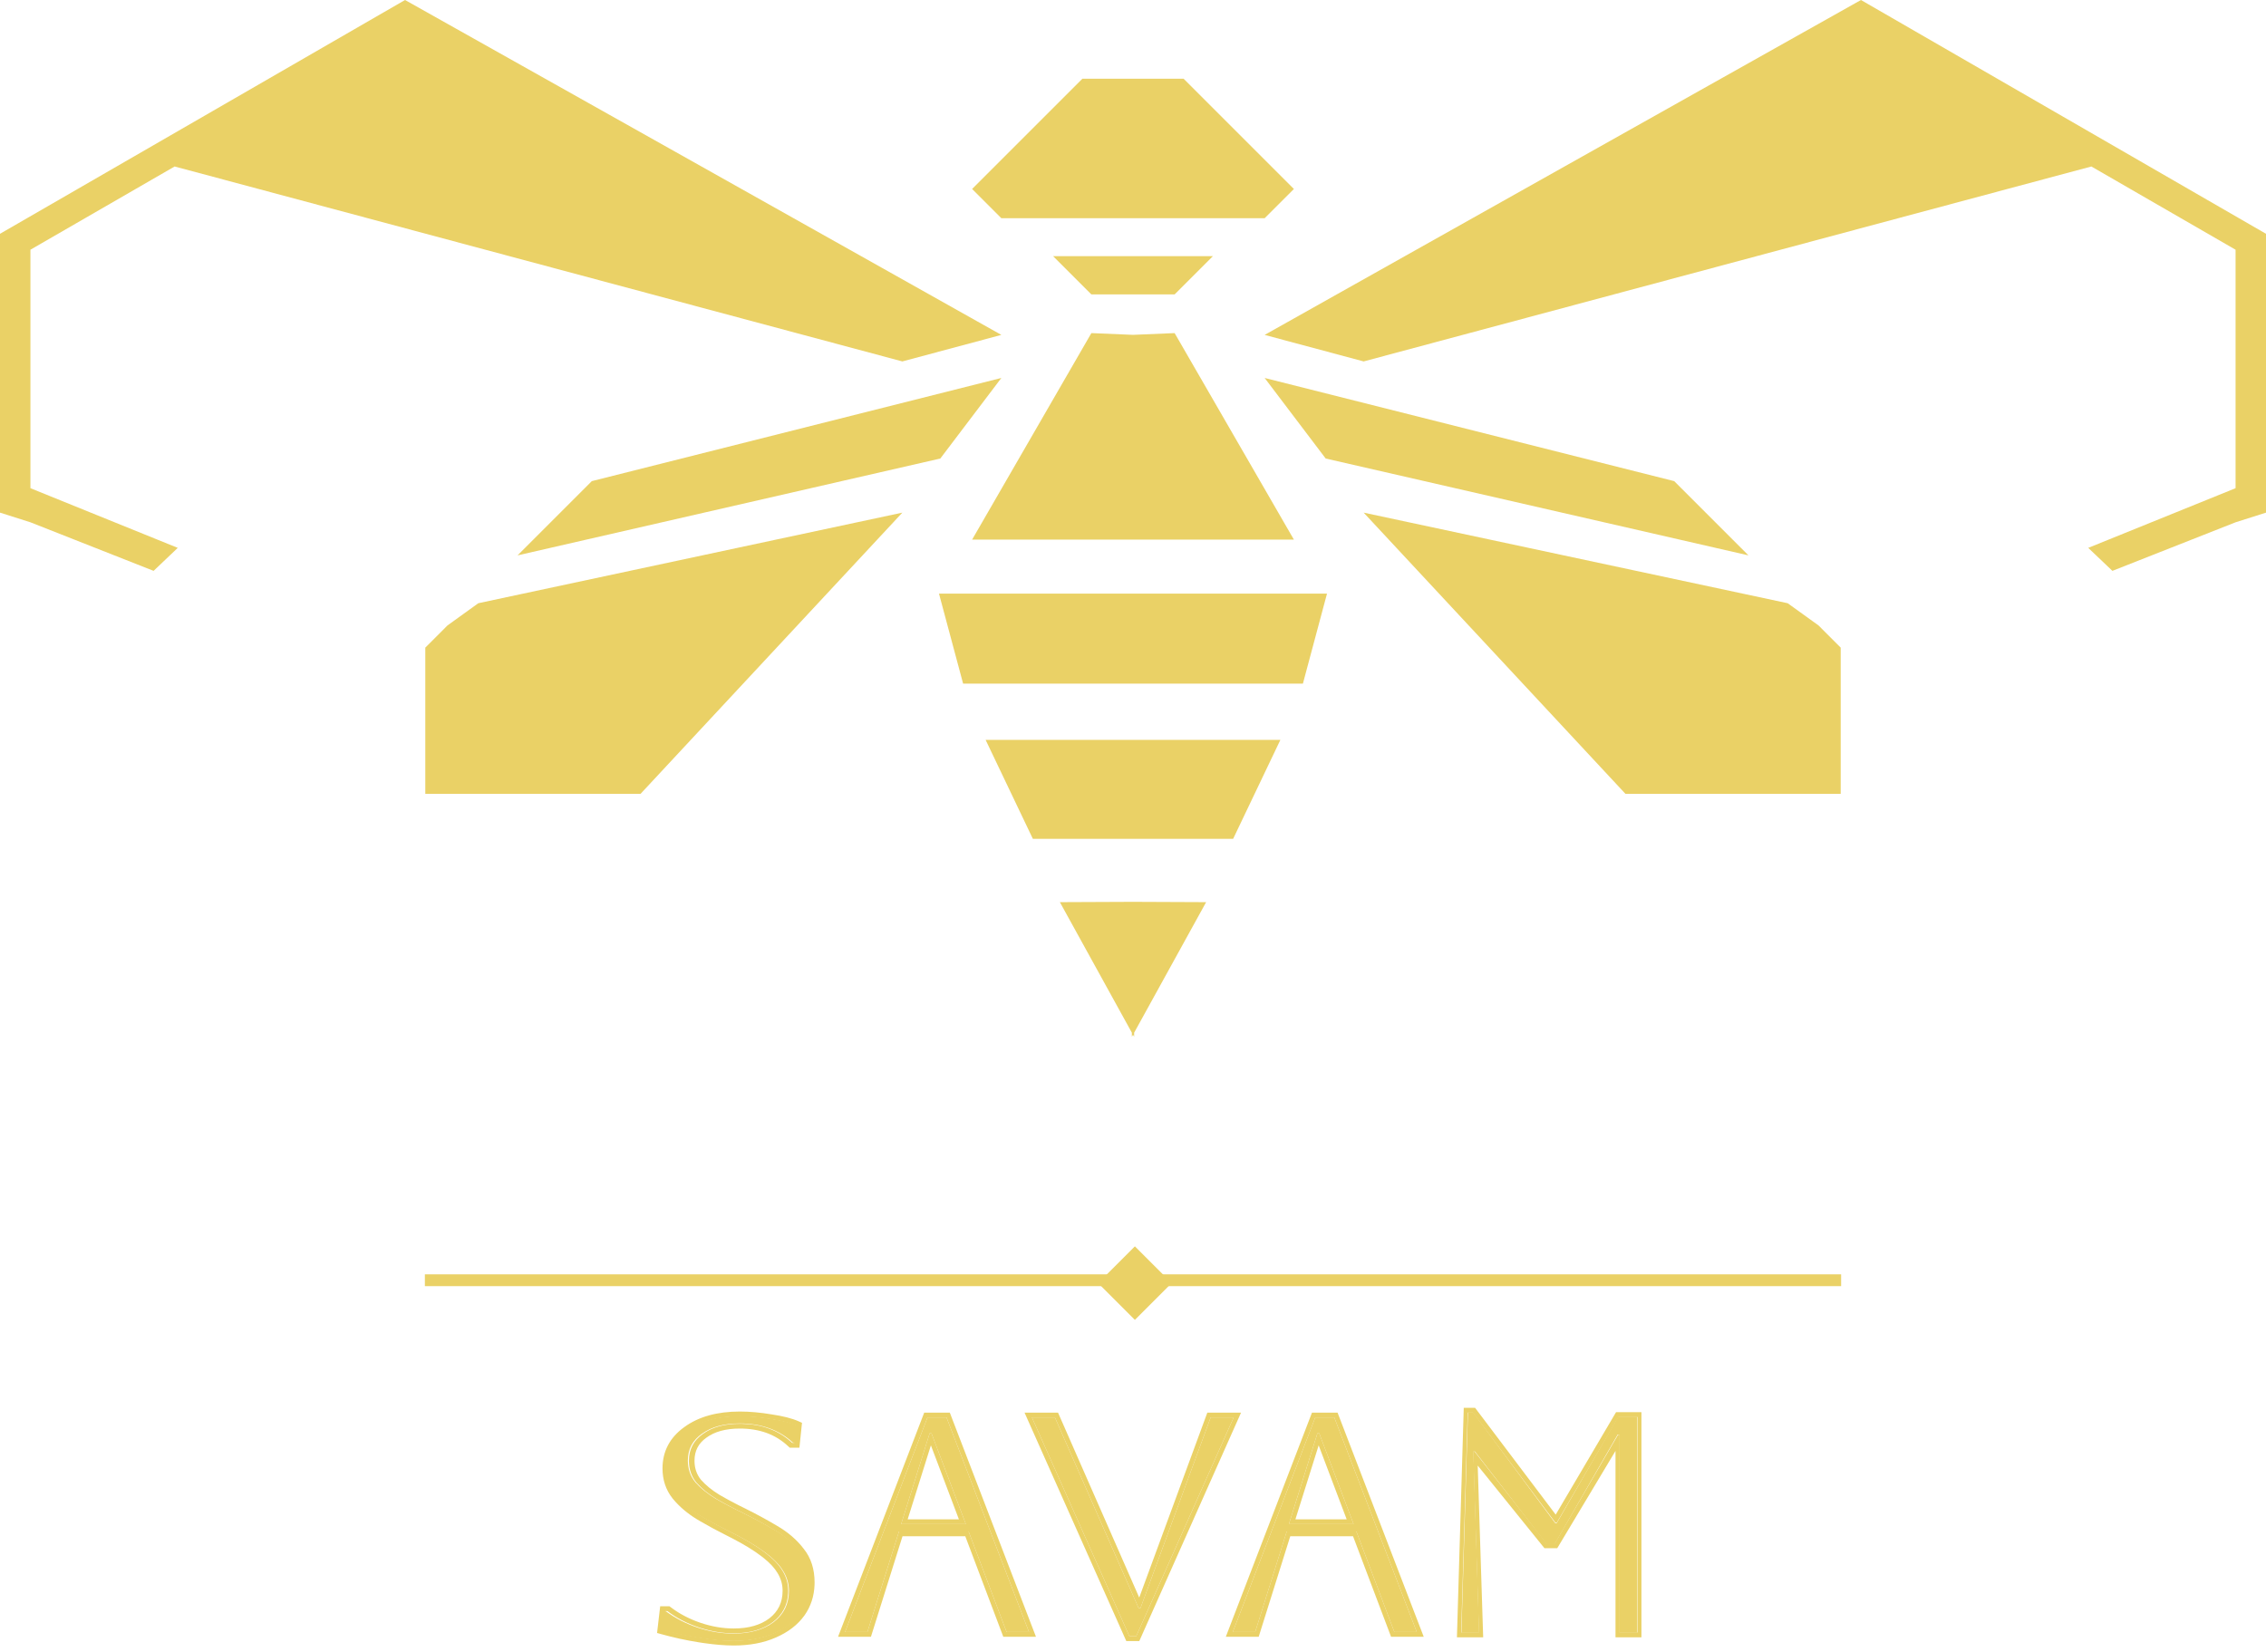
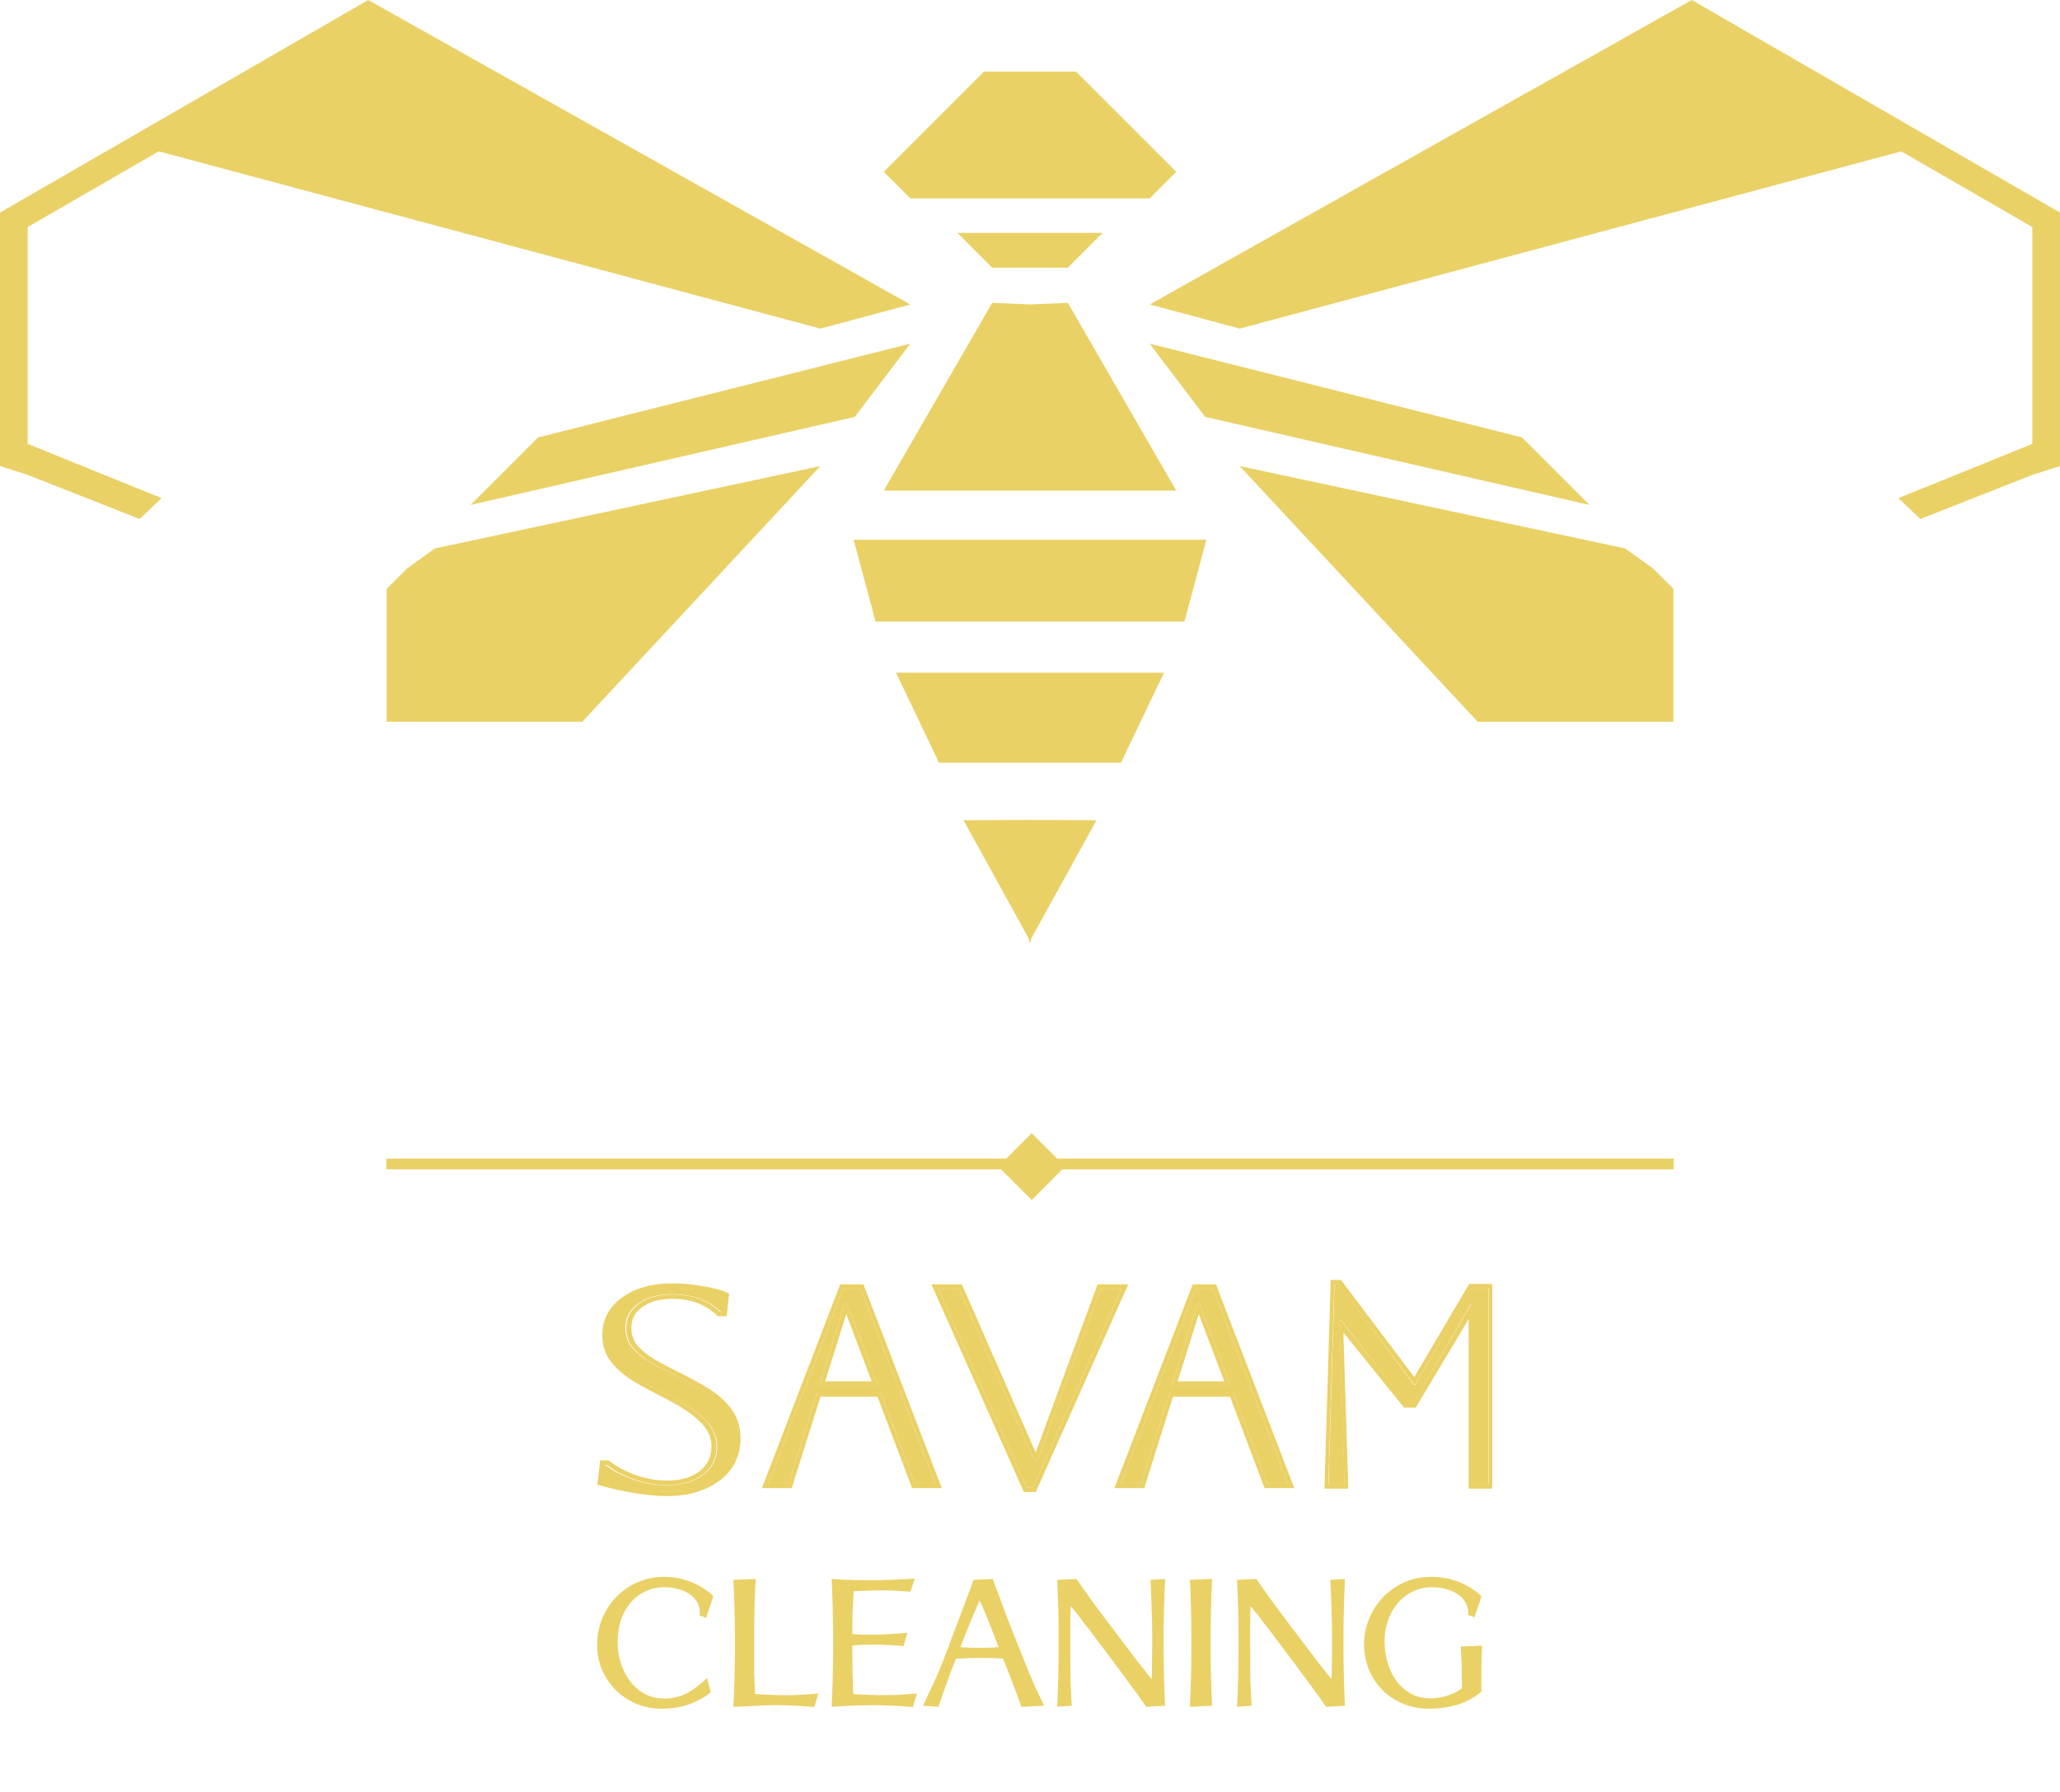
- <svg xmlns="http://www.w3.org/2000/svg" width="192" height="140" viewBox="0 0 192 140" fill="none">
+ <svg xmlns="http://www.w3.org/2000/svg" width="192" height="167" viewBox="0 0 192 167" fill="none">
  <path d="M96.096 76.431L102.196 76.457L96.096 87.522V87.87L96 87.696L95.904 87.87V87.522L89.804 76.457L95.904 76.431H96.096ZM108.488 62.703L104.484 71.092H87.516L83.512 62.703H108.488ZM54.274 67.278H36.036V54.886L37.916 53.005L40.53 51.122L76.457 43.445L54.274 67.278ZM151.47 51.122L154.084 53.005L155.964 54.886V67.278H137.726L115.543 43.445L151.47 51.122ZM112.438 50.31L110.396 57.937H81.605L79.561 50.31H112.438ZM84.846 28.383L76.457 30.631L14.797 14.109L2.578 21.164V41.374L15.062 46.432L13.014 48.38L2.578 44.264L0 43.445V19.814L11.44 13.21L34.319 0L84.846 28.383ZM180.561 13.21L192 19.814V43.445L189.422 44.264L178.986 48.38L176.938 46.432L189.422 41.374V21.164L177.203 14.109L115.543 30.631L107.154 28.383L157.681 0L180.561 13.21ZM79.674 38.859L43.853 47.068L50.145 40.776L84.846 32.032L79.674 38.859ZM141.855 40.776L148.147 47.068L112.326 38.859L107.154 32.032L141.855 40.776ZM109.633 45.733H82.367L92.473 28.23L96 28.378L99.527 28.23L109.633 45.733ZM102.769 21.71L99.527 24.951H92.473L89.231 21.71H102.769ZM100.29 6.673L109.633 16.016L107.154 18.494H84.846L82.367 16.016L91.71 6.673H100.29Z" fill="#EAD166" />
  <rect x="36" y="109" width="1" height="120" transform="rotate(-90 36 109)" fill="#EAD166" />
  <rect x="93.045" y="108.744" width="4.406" height="4.406" transform="rotate(-45 93.0447 108.744)" fill="#EAD166" />
  <path d="M138.7 120.061V138.38H137.2V121.579H137.067L131.728 130.86H131.043L124.976 123.018H124.843L125.329 138.38H123.828L124.38 119.695H124.821L131.772 129.081H131.904L137.111 120.061H138.7Z" fill="#EAD166" />
  <path d="M104.455 138.312L111.444 120.126H113.054L120.043 138.312H118.146L114.925 129.791H109.028L106.352 138.312H104.455ZM111.625 121.477L109.209 129.167H114.691L111.781 121.477H111.625Z" fill="#EAD166" />
  <path d="M87.435 120.126H89.383L96.476 136.286H96.632L102.581 120.126H104.53L96.268 138.676H95.697L87.435 120.126Z" fill="#EAD166" />
  <path d="M71.6 138.312L78.588 120.126H80.199L87.188 138.312H85.291L82.07 129.791H76.172L73.496 138.312H71.6ZM78.77 121.477L76.354 129.167H81.836L78.926 121.477H78.77Z" fill="#EAD166" />
  <path d="M56.056 138.132L56.241 136.56H56.427C57.23 137.154 58.138 137.617 59.148 137.949C60.157 138.28 61.157 138.446 62.147 138.446C63.548 138.446 64.682 138.123 65.548 137.477C66.413 136.814 66.846 135.932 66.846 134.832C66.846 134.221 66.681 133.653 66.352 133.13C66.042 132.606 65.517 132.073 64.775 131.532C64.053 130.991 63.053 130.406 61.776 129.777C60.889 129.341 60.044 128.887 59.24 128.415C58.436 127.926 57.777 127.368 57.261 126.739C56.746 126.093 56.489 125.325 56.489 124.434C56.489 123.107 57.055 122.042 58.189 121.239C59.323 120.419 60.817 120.008 62.672 120.008C63.497 120.008 64.383 120.087 65.331 120.244C66.279 120.384 67.011 120.567 67.526 120.794L67.372 122.261H67.186C66.011 121.178 64.507 120.637 62.672 120.637C61.353 120.637 60.291 120.925 59.488 121.501C58.684 122.06 58.282 122.819 58.282 123.78C58.282 124.495 58.498 125.115 58.931 125.639C59.385 126.145 59.962 126.608 60.663 127.027C61.363 127.429 62.116 127.822 62.92 128.206C63.847 128.66 64.744 129.14 65.609 129.646C66.496 130.153 67.217 130.764 67.774 131.48C68.351 132.178 68.639 133.06 68.639 134.125C68.639 135.103 68.372 135.967 67.836 136.718C67.3 137.451 66.537 138.027 65.548 138.446C64.579 138.865 63.445 139.075 62.147 139.075C61.322 139.075 60.353 138.987 59.24 138.813C58.127 138.638 57.066 138.411 56.056 138.132Z" fill="#EAD166" />
  <path d="M137.14 120.086L131.913 129.03H131.78L124.802 119.721H124.359L123.805 138.353H125.312L124.824 123.035H124.957L131.049 130.804H131.735L137.096 121.6H137.229V138.353H138.735V120.086H137.14ZM139.081 138.761H136.883V122.963L131.945 131.212H130.864L125.208 124.205L125.671 138.761H123.447L124.025 119.313H124.986L131.816 128.364L136.93 119.679H139.081V138.761Z" fill="#EAD166" />
  <path d="M113.333 119.72L120.634 138.718H117.866L114.644 130.197H109.325L106.65 138.718H103.864L111.165 119.72H113.333ZM111.444 120.126L104.455 138.312H106.351L109.027 129.791H114.925L118.146 138.312H120.043L113.055 120.126H111.444ZM111.781 121.477L114.691 129.167H109.21L111.626 121.477H111.781ZM109.762 128.761H114.104L111.732 122.493L109.762 128.761Z" fill="#EAD166" />
  <path d="M89.648 119.72L96.528 135.394L102.298 119.72H105.155L96.532 139.082H95.433L86.81 119.72H89.648ZM87.435 120.126L95.697 138.676H96.268L104.53 120.126H102.581L96.632 136.286H96.476L89.383 120.126H87.435Z" fill="#EAD166" />
  <path d="M80.478 119.72L87.779 138.718H85.011L81.789 130.197H76.47L73.795 138.718H71.009L78.309 119.72H80.478ZM78.588 120.126L71.6 138.312H73.496L76.172 129.791H82.07L85.291 138.312H87.188L80.199 120.126H78.588ZM78.926 121.477L81.836 129.167H76.354L78.77 121.477H78.926ZM76.907 128.761H81.248L78.876 122.493L76.907 128.761Z" fill="#EAD166" />
  <path d="M68.546 134.112C68.546 133.05 68.263 132.17 67.696 131.474C67.149 130.76 66.44 130.151 65.57 129.646C64.719 129.141 63.838 128.662 62.927 128.21C62.137 127.827 61.399 127.435 60.71 127.034C60.022 126.616 59.455 126.155 59.009 125.65C58.611 125.161 58.398 124.587 58.374 123.929L58.371 123.796C58.371 122.838 58.766 122.081 59.556 121.524C60.346 120.949 61.388 120.662 62.684 120.662L62.852 120.663C64.523 120.695 65.908 121.201 67.01 122.181L67.119 122.281H67.301L67.453 120.818C67.01 120.62 66.404 120.456 65.635 120.324L65.296 120.27C64.365 120.113 63.494 120.035 62.684 120.035C60.862 120.035 59.394 120.444 58.28 121.262C57.166 122.063 56.609 123.126 56.609 124.449L56.612 124.614C56.642 125.432 56.895 126.143 57.369 126.747C57.875 127.374 58.523 127.931 59.313 128.419C60.102 128.889 60.933 129.341 61.803 129.776C63.059 130.403 64.041 130.987 64.749 131.526C65.478 132.066 65.995 132.597 66.299 133.119C66.623 133.642 66.784 134.208 66.784 134.817L66.78 135.02C66.73 136.023 66.306 136.834 65.509 137.455C64.658 138.099 63.545 138.421 62.168 138.421V138.013C63.455 138.013 64.449 137.714 65.195 137.149C65.931 136.574 66.31 135.811 66.31 134.817C66.31 134.273 66.166 133.773 65.88 133.311L65.877 133.307L65.874 133.302C65.641 132.901 65.254 132.476 64.692 132.028L64.44 131.836L64.435 131.832C63.843 131.381 63.04 130.89 62.017 130.359L61.565 130.129C60.794 129.744 60.054 129.345 59.345 128.932L59.043 128.754L59.039 128.752L59.036 128.75C58.259 128.27 57.606 127.722 57.082 127.104L56.979 126.98L56.976 126.975C56.409 126.255 56.135 125.406 56.135 124.449C56.135 123.013 56.747 121.833 57.976 120.949C59.194 120.056 60.779 119.627 62.684 119.627C63.526 119.627 64.425 119.708 65.377 119.868C66.329 120.01 67.103 120.202 67.672 120.456L67.954 120.583L67.735 122.689H66.91L66.769 122.557C65.71 121.567 64.362 121.07 62.684 121.07C61.471 121.07 60.547 121.338 59.862 121.835L59.859 121.837L59.857 121.839C59.188 122.311 58.846 122.948 58.846 123.796L58.848 123.915C58.87 124.5 59.056 124.993 59.393 125.41C59.803 125.873 60.328 126.302 60.976 126.696C61.483 126.991 62.02 127.283 62.585 127.569L63.16 127.854L63.165 127.856C64.085 128.314 64.975 128.797 65.835 129.308C66.754 129.841 67.509 130.488 68.092 131.25C68.722 132.029 69.021 132.992 69.021 134.112L69.017 134.306C68.984 135.269 68.703 136.14 68.163 136.909L68.16 136.912C67.584 137.713 66.766 138.336 65.724 138.784L65.725 138.784C64.694 139.237 63.504 139.456 62.168 139.456C61.426 139.456 60.582 139.386 59.637 139.25L59.226 139.188C58.114 139.011 57.05 138.78 56.037 138.495L55.674 138.394L55.937 136.133H56.727L56.861 136.233C57.561 136.759 58.346 137.175 59.218 137.484L59.393 137.545C60.336 137.859 61.26 138.013 62.168 138.013V138.421C61.257 138.421 60.337 138.276 59.407 137.985L59.222 137.925C58.23 137.594 57.339 137.133 56.549 136.541H56.367L56.184 138.108C57.177 138.386 58.219 138.613 59.313 138.787C60.269 138.939 61.118 139.025 61.857 139.044L62.168 139.048C63.443 139.048 64.557 138.839 65.509 138.421C66.42 138.029 67.135 137.5 67.655 136.833L67.757 136.697C68.25 135.996 68.512 135.194 68.543 134.293L68.546 134.112Z" fill="#EAD166" />
+   <path d="M66.246 157.757C65.601 158.257 64.898 158.638 64.135 158.901C63.385 159.151 62.57 159.276 61.688 159.276C60.873 159.276 60.097 159.132 59.36 158.842C58.637 158.54 57.999 158.125 57.447 157.599C56.907 157.073 56.473 156.448 56.144 155.725C55.816 154.988 55.651 154.186 55.651 153.318C55.651 152.516 55.796 151.733 56.085 150.97C56.388 150.207 56.815 149.53 57.368 148.938C57.92 148.346 58.584 147.872 59.36 147.517C60.136 147.162 60.998 146.985 61.945 146.985C62.787 146.985 63.602 147.142 64.391 147.458C65.18 147.761 65.878 148.201 66.483 148.78L65.812 150.812L65.22 150.595C65.246 150.056 65.154 149.622 64.944 149.293C64.799 149.069 64.621 148.872 64.411 148.701C64.201 148.53 63.964 148.392 63.701 148.287C63.438 148.182 63.161 148.103 62.872 148.05C62.583 147.984 62.293 147.951 62.004 147.951C61.294 147.951 60.662 148.09 60.11 148.366C59.557 148.629 59.091 148.997 58.709 149.471C58.328 149.931 58.038 150.477 57.841 151.108C57.657 151.726 57.565 152.384 57.565 153.081C57.565 153.739 57.663 154.383 57.861 155.015C58.058 155.633 58.341 156.192 58.709 156.692C59.078 157.178 59.525 157.573 60.051 157.875C60.59 158.178 61.208 158.329 61.905 158.329C62.708 158.329 63.425 158.158 64.056 157.816C64.7 157.461 65.319 156.988 65.91 156.396L66.246 157.757ZM70.293 153.772V154.916C70.293 155.258 70.293 155.593 70.293 155.922C70.306 156.238 70.319 156.56 70.332 156.889C70.345 157.205 70.359 157.54 70.372 157.895C70.753 157.935 71.135 157.961 71.516 157.974L72.66 158.014C73.173 158.027 73.726 158.02 74.318 157.994C74.909 157.967 75.561 157.921 76.271 157.856L75.896 159.118C75.396 159.079 74.837 159.039 74.219 159C73.614 158.974 73.061 158.954 72.562 158.941C72.325 158.941 72.029 158.947 71.674 158.961C71.332 158.961 70.97 158.974 70.589 159L69.405 159.059C69.023 159.072 68.675 159.085 68.359 159.099C68.399 158.309 68.432 157.448 68.458 156.514C68.484 155.567 68.497 154.653 68.497 153.772V152.45C68.497 151.582 68.484 150.7 68.458 149.806C68.432 148.898 68.399 148.05 68.359 147.261L70.431 147.182C70.391 147.971 70.359 148.833 70.332 149.767C70.306 150.687 70.293 151.582 70.293 152.45V153.772ZM85.087 159.118C84.588 159.079 84.022 159.039 83.391 159C82.772 158.974 82.213 158.954 81.714 158.941C81.477 158.941 81.181 158.947 80.826 158.961C80.484 158.961 80.122 158.967 79.741 158.98L78.577 159.039C78.182 159.066 77.827 159.085 77.511 159.099C77.551 158.309 77.584 157.448 77.61 156.514C77.636 155.567 77.649 154.646 77.649 153.752V152.509C77.649 151.641 77.636 150.733 77.61 149.786C77.584 148.839 77.551 147.971 77.511 147.182C77.748 147.195 78.044 147.215 78.399 147.241C78.767 147.254 79.149 147.267 79.543 147.281C79.951 147.281 80.339 147.287 80.707 147.3C81.089 147.3 81.411 147.3 81.674 147.3C81.937 147.3 82.227 147.294 82.542 147.281L83.489 147.241C83.805 147.228 84.114 147.215 84.417 147.202C84.719 147.175 85.002 147.156 85.265 147.142L84.851 148.366C84.325 148.326 83.798 148.293 83.272 148.267C82.759 148.241 82.233 148.234 81.694 148.247C81.286 148.26 80.924 148.274 80.609 148.287C80.293 148.287 79.945 148.3 79.563 148.326C79.524 148.971 79.491 149.609 79.465 150.24C79.451 150.858 79.445 151.549 79.445 152.312C79.747 152.338 80.063 152.358 80.392 152.371C80.721 152.371 81.082 152.371 81.477 152.371C81.858 152.371 82.299 152.358 82.799 152.331C83.312 152.305 83.904 152.259 84.574 152.193L84.219 153.436C83.759 153.397 83.292 153.364 82.819 153.338C82.345 153.311 81.891 153.298 81.457 153.298C81.128 153.298 80.793 153.305 80.451 153.318C80.122 153.331 79.787 153.351 79.445 153.377V153.791C79.445 154.541 79.451 155.238 79.465 155.883C79.478 156.514 79.497 157.191 79.524 157.915C79.918 157.941 80.306 157.961 80.688 157.974C81.069 157.987 81.444 158 81.812 158.014C82.338 158.014 82.897 158.007 83.489 157.994C84.094 157.967 84.752 157.921 85.462 157.856L85.087 159.118ZM89.1 154.62C88.771 155.422 88.482 156.185 88.232 156.909C87.982 157.619 87.725 158.349 87.462 159.099L86.022 159C86.193 158.645 86.358 158.296 86.515 157.954C86.686 157.599 86.857 157.237 87.028 156.869C87.199 156.501 87.37 156.113 87.541 155.705C87.712 155.297 87.89 154.85 88.074 154.364L89.021 151.858C89.337 151.029 89.633 150.24 89.909 149.49C90.198 148.741 90.474 147.997 90.737 147.261L92.533 147.182C92.796 147.892 93.072 148.642 93.362 149.431C93.651 150.22 93.96 151.029 94.289 151.858L95.275 154.324C95.617 155.205 95.959 156.041 96.301 156.83C96.656 157.606 96.992 158.329 97.308 159L95.196 159.099C94.933 158.349 94.664 157.619 94.388 156.909C94.124 156.198 93.822 155.429 93.48 154.6C92.783 154.561 92.053 154.541 91.29 154.541C90.948 154.541 90.612 154.548 90.284 154.561C89.955 154.574 89.56 154.594 89.1 154.62ZM89.514 153.535C89.817 153.561 90.119 153.581 90.422 153.594C90.737 153.594 91.027 153.594 91.29 153.594C91.606 153.594 91.901 153.594 92.178 153.594C92.454 153.581 92.75 153.561 93.066 153.535L92.553 152.174C92.329 151.595 92.125 151.082 91.941 150.635C91.757 150.187 91.546 149.701 91.31 149.175C91.086 149.674 90.876 150.155 90.678 150.615C90.494 151.075 90.284 151.595 90.047 152.174L89.514 153.535ZM99.794 149.727C99.768 150.201 99.755 150.648 99.755 151.069V152.45V153.772C99.755 154.653 99.762 155.547 99.775 156.455C99.801 157.362 99.841 158.211 99.893 159L98.532 159.099C98.571 158.309 98.604 157.448 98.63 156.514C98.657 155.567 98.67 154.653 98.67 153.772V152.45C98.67 151.582 98.657 150.7 98.63 149.806C98.604 148.898 98.571 148.05 98.532 147.261L100.327 147.182C100.788 147.84 101.268 148.517 101.767 149.214C102.28 149.898 102.8 150.595 103.326 151.305L105.615 154.324C105.812 154.574 105.976 154.791 106.108 154.975C106.253 155.146 106.384 155.311 106.503 155.468C106.634 155.626 106.759 155.791 106.877 155.962C107.009 156.119 107.167 156.304 107.351 156.514C107.364 156.08 107.371 155.633 107.371 155.172C107.384 154.712 107.39 154.245 107.39 153.772V152.45C107.39 151.582 107.371 150.7 107.331 149.806C107.305 148.898 107.272 148.05 107.233 147.261L108.594 147.182C108.554 147.971 108.522 148.833 108.495 149.767C108.469 150.687 108.456 151.582 108.456 152.45V153.772C108.456 154.653 108.469 155.547 108.495 156.455C108.522 157.362 108.554 158.211 108.594 159L106.838 159.099C106.378 158.428 105.884 157.744 105.358 157.047C104.845 156.35 104.326 155.646 103.8 154.936L101.531 151.917C101.36 151.693 101.202 151.496 101.057 151.325C100.926 151.141 100.794 150.963 100.663 150.792C100.544 150.621 100.413 150.457 100.268 150.299C100.123 150.128 99.966 149.938 99.794 149.727ZM112.836 153.772C112.836 154.653 112.849 155.547 112.876 156.455C112.902 157.362 112.935 158.211 112.974 159L110.903 159.099C110.942 158.309 110.975 157.448 111.001 156.514C111.028 155.567 111.041 154.653 111.041 153.772V152.529C111.041 151.661 111.028 150.766 111.001 149.845C110.975 148.912 110.942 148.05 110.903 147.261L112.974 147.182C112.935 147.971 112.902 148.846 112.876 149.806C112.849 150.753 112.836 151.661 112.836 152.529V153.772ZM116.557 149.727C116.531 150.201 116.518 150.648 116.518 151.069V152.45V153.772C116.518 154.653 116.524 155.547 116.537 156.455C116.564 157.362 116.603 158.211 116.656 159L115.294 159.099C115.334 158.309 115.367 157.448 115.393 156.514C115.419 155.567 115.432 154.653 115.432 153.772V152.45C115.432 151.582 115.419 150.7 115.393 149.806C115.367 148.898 115.334 148.05 115.294 147.261L117.09 147.182C117.55 147.84 118.03 148.517 118.53 149.214C119.043 149.898 119.562 150.595 120.089 151.305L122.377 154.324C122.575 154.574 122.739 154.791 122.87 154.975C123.015 155.146 123.147 155.311 123.265 155.468C123.397 155.626 123.522 155.791 123.64 155.962C123.771 156.119 123.929 156.304 124.113 156.514C124.127 156.08 124.133 155.633 124.133 155.172C124.146 154.712 124.153 154.245 124.153 153.772V152.45C124.153 151.582 124.133 150.7 124.094 149.806C124.067 148.898 124.035 148.05 123.995 147.261L125.356 147.182C125.317 147.971 125.284 148.833 125.258 149.767C125.231 150.687 125.218 151.582 125.218 152.45V153.772C125.218 154.653 125.231 155.547 125.258 156.455C125.284 157.362 125.317 158.211 125.356 159L123.6 159.099C123.14 158.428 122.647 157.744 122.121 157.047C121.608 156.35 121.088 155.646 120.562 154.936L118.293 151.917C118.122 151.693 117.964 151.496 117.82 151.325C117.688 151.141 117.557 150.963 117.425 150.792C117.307 150.621 117.175 150.457 117.03 150.299C116.886 150.128 116.728 149.938 116.557 149.727ZM136.267 157.362C136.267 157.06 136.261 156.738 136.248 156.396C136.248 156.041 136.241 155.685 136.228 155.33C136.228 154.975 136.215 154.64 136.188 154.324C136.175 153.995 136.162 153.712 136.149 153.476L138.142 153.397C138.115 153.87 138.096 154.383 138.082 154.936C138.069 155.488 138.063 156.06 138.063 156.652V157.698C137.431 158.237 136.695 158.638 135.853 158.901C135.011 159.151 134.117 159.276 133.17 159.276C132.354 159.276 131.578 159.132 130.842 158.842C130.118 158.553 129.48 158.145 128.928 157.619C128.389 157.093 127.955 156.468 127.626 155.745C127.31 155.008 127.146 154.206 127.133 153.338C127.119 152.535 127.264 151.753 127.567 150.99C127.869 150.227 128.29 149.549 128.829 148.958C129.382 148.366 130.039 147.892 130.802 147.537C131.578 147.169 132.433 146.985 133.367 146.985C134.314 146.985 135.182 147.142 135.971 147.458C136.774 147.774 137.477 148.221 138.082 148.8L137.431 150.753L136.84 150.536C136.866 150.247 136.833 149.977 136.741 149.727C136.662 149.477 136.544 149.26 136.386 149.076C136.07 148.695 135.643 148.412 135.103 148.228C134.577 148.043 134.044 147.951 133.505 147.951C132.834 147.951 132.216 148.09 131.651 148.366C131.098 148.642 130.625 149.017 130.23 149.49C129.849 149.951 129.553 150.497 129.342 151.128C129.132 151.746 129.033 152.404 129.046 153.101C129.059 153.758 129.158 154.396 129.342 155.015C129.526 155.633 129.796 156.192 130.151 156.692C130.519 157.178 130.967 157.573 131.493 157.875C132.019 158.165 132.631 158.309 133.328 158.309C133.88 158.309 134.413 158.224 134.926 158.053C135.439 157.882 135.886 157.652 136.267 157.362Z" fill="#EAD166" />
</svg>
